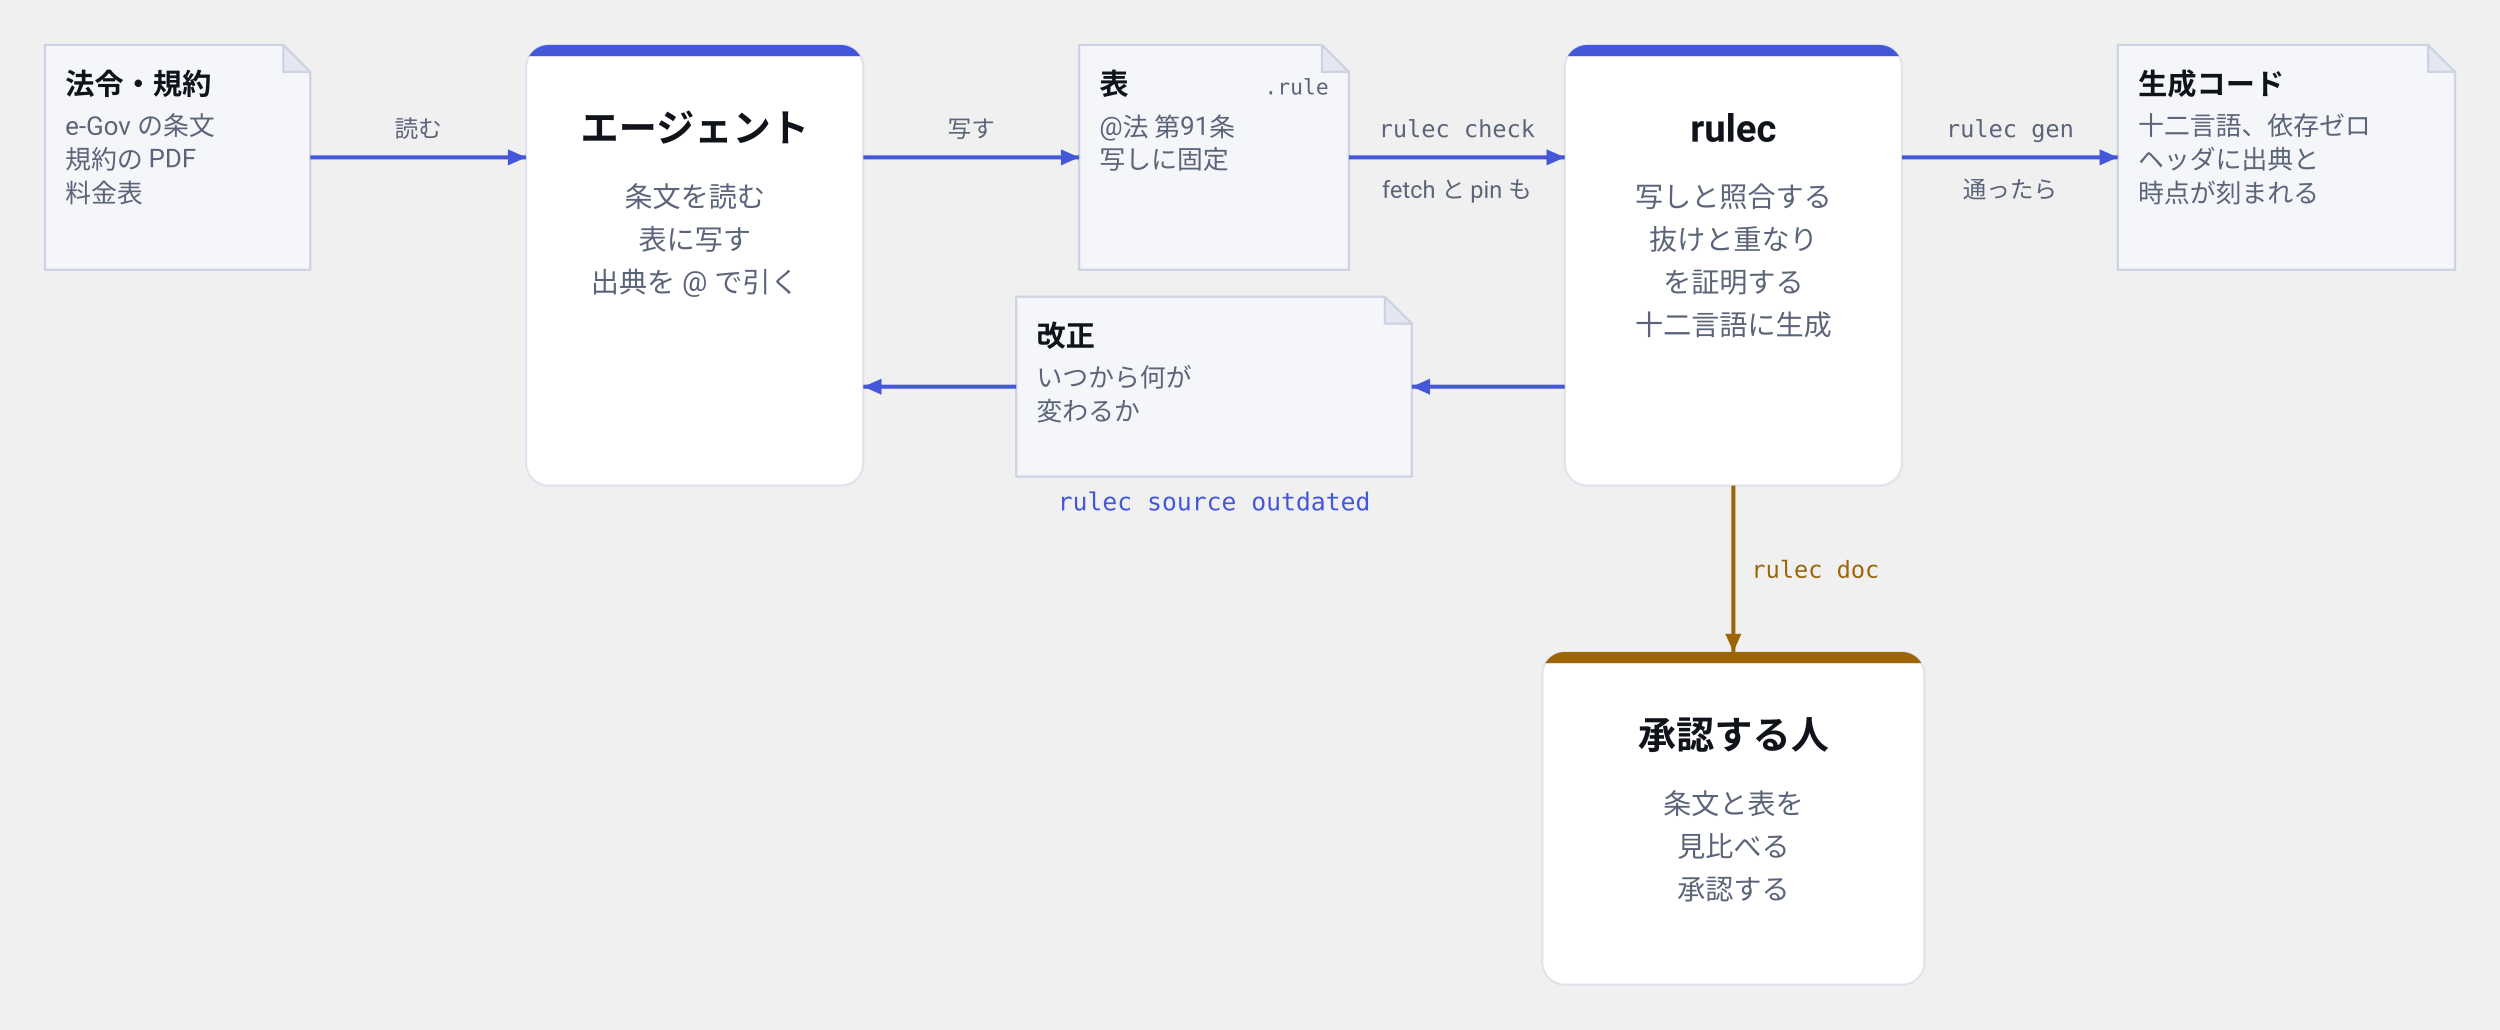
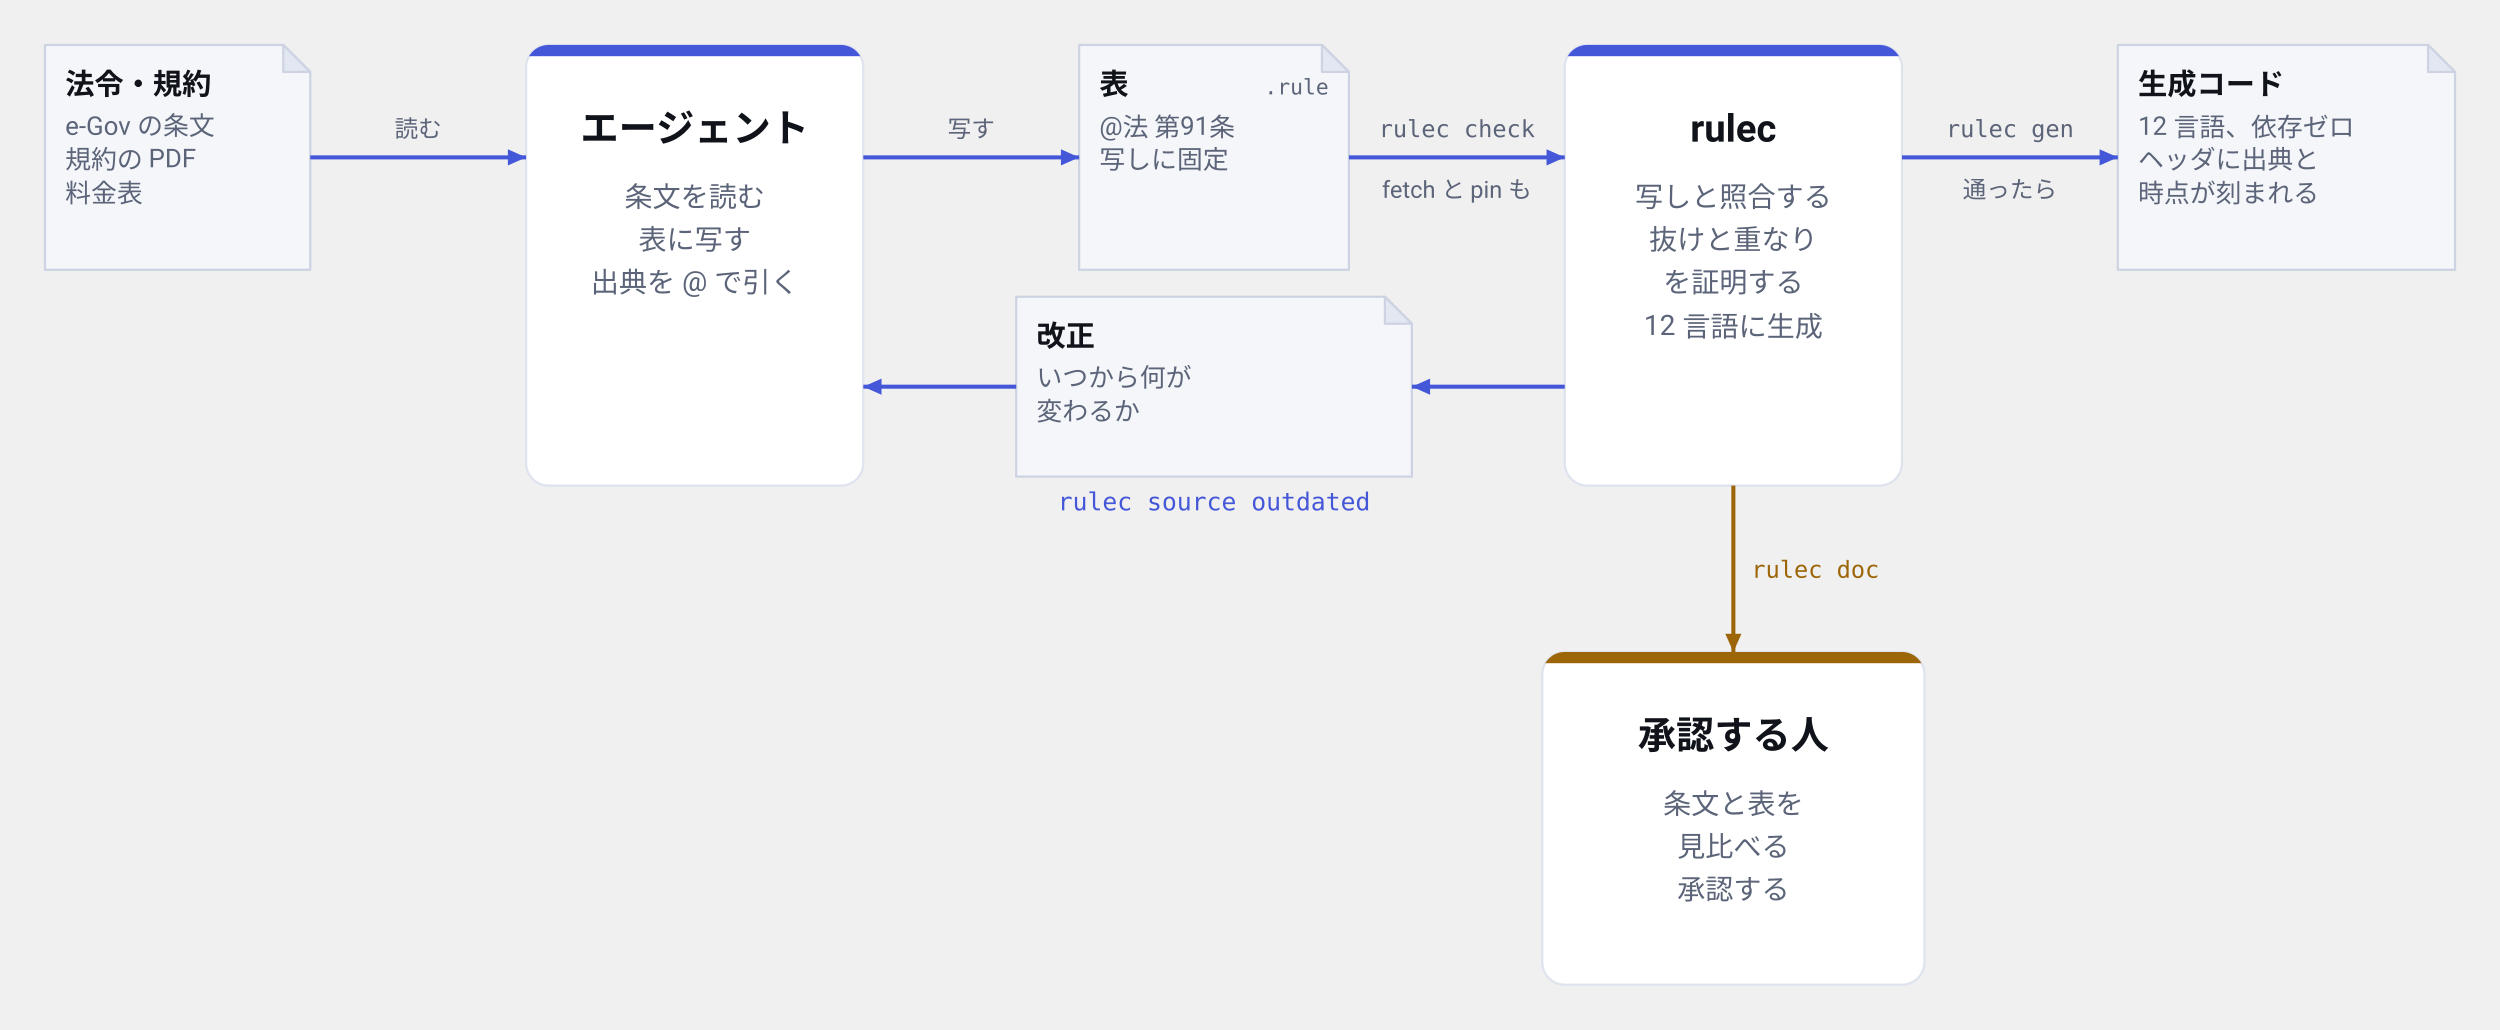
- <svg xmlns="http://www.w3.org/2000/svg" viewBox="0 0 1112 458" width="1112" height="458" role="img" aria-label="法令や公開された規約を、エージェントが表（.rule）に写し、条文を @ で引用する。rulec が写しと照合し、抜けと重なりを証明して、十二言語に生成する。承認する人は rulec doc の資料で条文と表を見比べる。改正が出れば rulec source outdated が知らせ、表を読み直す。" font-family="-apple-system, BlinkMacSystemFont, &quot;Hiragino Sans&quot;, &quot;Noto Sans JP&quot;, &quot;Yu Gothic&quot;, Meiryo, &quot;Segoe UI&quot;, Roboto, sans-serif">
+ <svg xmlns="http://www.w3.org/2000/svg" viewBox="0 0 1112 458" width="1112" height="458" role="img" aria-label="法令や公開された規約を、エージェントが表（.rule）に写し、条文を @ で引用する。rulec が写しと照合し、抜けと重なりを証明して、12 言語に生成する。承認する人は rulec doc の資料で条文と表を見比べる。改正が出れば rulec source outdated が知らせ、表を読み直す。" font-family="-apple-system, BlinkMacSystemFont, &quot;Hiragino Sans&quot;, &quot;Noto Sans JP&quot;, &quot;Yu Gothic&quot;, Meiryo, &quot;Segoe UI&quot;, Roboto, sans-serif">
  <defs>
    <marker id="head-neutral" viewBox="0 0 10 10" refX="9" refY="5" markerWidth="9" markerHeight="9" markerUnits="userSpaceOnUse" orient="auto">
      <path d="M0,1 L9,5 L0,9 Z" fill="#8b94ab" />
    </marker>
    <marker id="head-accent" viewBox="0 0 10 10" refX="9" refY="5" markerWidth="9" markerHeight="9" markerUnits="userSpaceOnUse" orient="auto">
      <path d="M0,1 L9,5 L0,9 Z" fill="#4457d8" />
    </marker>
    <marker id="head-human" viewBox="0 0 10 10" refX="9" refY="5" markerWidth="9" markerHeight="9" markerUnits="userSpaceOnUse" orient="auto">
      <path d="M0,1 L9,5 L0,9 Z" fill="#9c6508" />
    </marker>
  </defs>
  <path d="M20,20.0 H126 L138,32.0 V120.0 H20 Z" fill="#f5f6fa" stroke="#cdd3e2" stroke-linejoin="round" />
  <path d="M126,20.0 V32.0 H138 Z" fill="#e3e7f1" stroke="#cdd3e2" stroke-linejoin="round" />
  <text x="29" y="42.0" font-size="13" font-weight="600" text-anchor="start" fill="#10131a">法令・規約</text>
  <text x="29" y="60.0" font-size="11.5" font-weight="400" text-anchor="start" fill="#5b6478">e-Gov の条文</text>
  <text x="29" y="75.0" font-size="11.5" font-weight="400" text-anchor="start" fill="#5b6478">規約の PDF</text>
  <text x="29" y="90.0" font-size="11.5" font-weight="400" text-anchor="start" fill="#5b6478">料金表</text>
  <clipPath id="clip-1">
    <rect x="234" y="20" width="150" height="196" rx="10" />
  </clipPath>
  <rect x="234" y="20" width="150" height="196" rx="10" fill="#ffffff" stroke="#dfe3ee" />
  <rect x="234" y="20" width="150" height="5" fill="#4457d8" clip-path="url(#clip-1)" />
  <text x="309.0" y="63" font-size="17" font-weight="700" text-anchor="middle" fill="#10131a">エージェント</text>
  <text x="309.0" y="92" font-size="12.5" font-weight="400" text-anchor="middle" fill="#5b6478">条文を読む</text>
  <text x="309.0" y="111" font-size="12.5" font-weight="400" text-anchor="middle" fill="#5b6478">表に写す</text>
  <text x="309.0" y="130" font-size="12.5" font-weight="400" text-anchor="middle" fill="#5b6478">出典を @ で引く</text>
  <path d="M480,20.0 H588 L600,32.0 V120.0 H480 Z" fill="#f5f6fa" stroke="#cdd3e2" stroke-linejoin="round" />
  <path d="M588,20.0 V32.0 H600 Z" fill="#e3e7f1" stroke="#cdd3e2" stroke-linejoin="round" />
  <text x="489" y="42.0" font-size="13" font-weight="600" text-anchor="start" fill="#10131a">表</text>
  <text x="591" y="42.0" font-size="9.5" font-weight="400" text-anchor="end" fill="#5b6478" font-family="ui-monospace, SFMono-Regular, Menlo, Consolas, monospace">.rule</text>
  <text x="489" y="60.0" font-size="11.5" font-weight="400" text-anchor="start" fill="#5b6478">@法 第91条</text>
  <text x="489" y="75.0" font-size="11.5" font-weight="400" text-anchor="start" fill="#5b6478">写しに固定</text>
  <clipPath id="clip-3">
    <rect x="696" y="20" width="150" height="196" rx="10" />
  </clipPath>
  <rect x="696" y="20" width="150" height="196" rx="10" fill="#ffffff" stroke="#dfe3ee" />
  <rect x="696" y="20" width="150" height="5" fill="#4457d8" clip-path="url(#clip-3)" />
  <text x="771.0" y="63" font-size="17" font-weight="700" text-anchor="middle" fill="#10131a">rulec</text>
  <text x="771.0" y="92" font-size="12.5" font-weight="400" text-anchor="middle" fill="#5b6478">写しと照合する</text>
  <text x="771.0" y="111" font-size="12.5" font-weight="400" text-anchor="middle" fill="#5b6478">抜けと重なり</text>
  <text x="771.0" y="130" font-size="12.5" font-weight="400" text-anchor="middle" fill="#5b6478">を証明する</text>
-   <text x="771.0" y="149" font-size="12.5" font-weight="400" text-anchor="middle" fill="#5b6478">十二言語に生成</text>
+   <text x="771.0" y="149" font-size="12.5" font-weight="400" text-anchor="middle" fill="#5b6478">12 言語に生成</text>
  <path d="M942,20.0 H1080 L1092,32.0 V120.0 H942 Z" fill="#f5f6fa" stroke="#cdd3e2" stroke-linejoin="round" />
  <path d="M1080,20.0 V32.0 H1092 Z" fill="#e3e7f1" stroke="#cdd3e2" stroke-linejoin="round" />
  <text x="951" y="42.0" font-size="13" font-weight="600" text-anchor="start" fill="#10131a">生成コード</text>
-   <text x="951" y="60.0" font-size="11.5" font-weight="400" text-anchor="start" fill="#5b6478">十二言語、依存ゼロ</text>
+   <text x="951" y="60.0" font-size="11.5" font-weight="400" text-anchor="start" fill="#5b6478">12 言語、依存ゼロ</text>
  <text x="951" y="75.0" font-size="11.5" font-weight="400" text-anchor="start" fill="#5b6478">ヘッダに出典と</text>
  <text x="951" y="90.0" font-size="11.5" font-weight="400" text-anchor="start" fill="#5b6478">時点が刻まれる</text>
  <line x1="138" y1="70" x2="234" y2="70" stroke="#4457d8" stroke-width="1.8" marker-end="url(#head-accent)" />
  <text x="186.0" y="61" font-size="10.5" font-weight="400" text-anchor="middle" fill="#5b6478">読む</text>
  <line x1="384" y1="70" x2="480" y2="70" stroke="#4457d8" stroke-width="1.8" marker-end="url(#head-accent)" />
  <text x="432.0" y="61" font-size="10.5" font-weight="400" text-anchor="middle" fill="#5b6478">写す</text>
  <line x1="600" y1="70" x2="696" y2="70" stroke="#4457d8" stroke-width="1.8" marker-end="url(#head-accent)" />
  <text x="648.0" y="61" font-size="10.5" font-weight="400" text-anchor="middle" fill="#5b6478" font-family="ui-monospace, SFMono-Regular, Menlo, Consolas, monospace">rulec check</text>
  <text x="648.0" y="88" font-size="10.5" font-weight="400" text-anchor="middle" fill="#5b6478">fetch と pin も</text>
  <line x1="846" y1="70" x2="942" y2="70" stroke="#4457d8" stroke-width="1.8" marker-end="url(#head-accent)" />
  <text x="894.0" y="61" font-size="10.5" font-weight="400" text-anchor="middle" fill="#5b6478" font-family="ui-monospace, SFMono-Regular, Menlo, Consolas, monospace">rulec gen</text>
  <text x="894.0" y="88" font-size="10.5" font-weight="400" text-anchor="middle" fill="#5b6478">通ったら</text>
  <path d="M452.0,132 H616.0 L628.0,144 V212 H452.0 Z" fill="#f5f6fa" stroke="#cdd3e2" stroke-linejoin="round" />
  <path d="M616.0,132 V144 H628.0 Z" fill="#e3e7f1" stroke="#cdd3e2" stroke-linejoin="round" />
  <text x="461.0" y="154" font-size="13" font-weight="600" text-anchor="start" fill="#10131a">改正</text>
  <text x="461.0" y="172" font-size="11.5" font-weight="400" text-anchor="start" fill="#5b6478">いつから何が</text>
  <text x="461.0" y="187" font-size="11.5" font-weight="400" text-anchor="start" fill="#5b6478">変わるか</text>
  <line x1="696" y1="172" x2="628.0" y2="172" stroke="#4457d8" stroke-width="1.8" marker-end="url(#head-accent)" />
  <line x1="452.0" y1="172" x2="384" y2="172" stroke="#4457d8" stroke-width="1.8" marker-end="url(#head-accent)" />
  <text x="540.0" y="227" font-size="11" font-weight="400" text-anchor="middle" fill="#4457d8" font-family="ui-monospace, SFMono-Regular, Menlo, Consolas, monospace">rulec source outdated</text>
  <clipPath id="clip-person">
    <rect x="686.0" y="290" width="170" height="148" rx="10" />
  </clipPath>
  <rect x="686.0" y="290" width="170" height="148" rx="10" fill="#ffffff" stroke="#dfe3ee" />
  <rect x="686.0" y="290" width="170" height="5" fill="#9c6508" clip-path="url(#clip-person)" />
  <text x="771.0" y="333" font-size="17" font-weight="700" text-anchor="middle" fill="#10131a">承認する人</text>
  <text x="771.0" y="362" font-size="12.5" font-weight="400" text-anchor="middle" fill="#5b6478">条文と表を</text>
  <text x="771.0" y="381" font-size="12.5" font-weight="400" text-anchor="middle" fill="#5b6478">見比べる</text>
  <text x="771.0" y="400" font-size="12.5" font-weight="400" text-anchor="middle" fill="#5b6478">承認する</text>
  <line x1="771.0" y1="216" x2="771.0" y2="290" stroke="#9c6508" stroke-width="1.8" marker-end="url(#head-human)" />
  <text x="779.0" y="257.0" font-size="10.5" font-weight="400" text-anchor="start" fill="#9c6508" font-family="ui-monospace, SFMono-Regular, Menlo, Consolas, monospace">rulec doc</text>
</svg>
